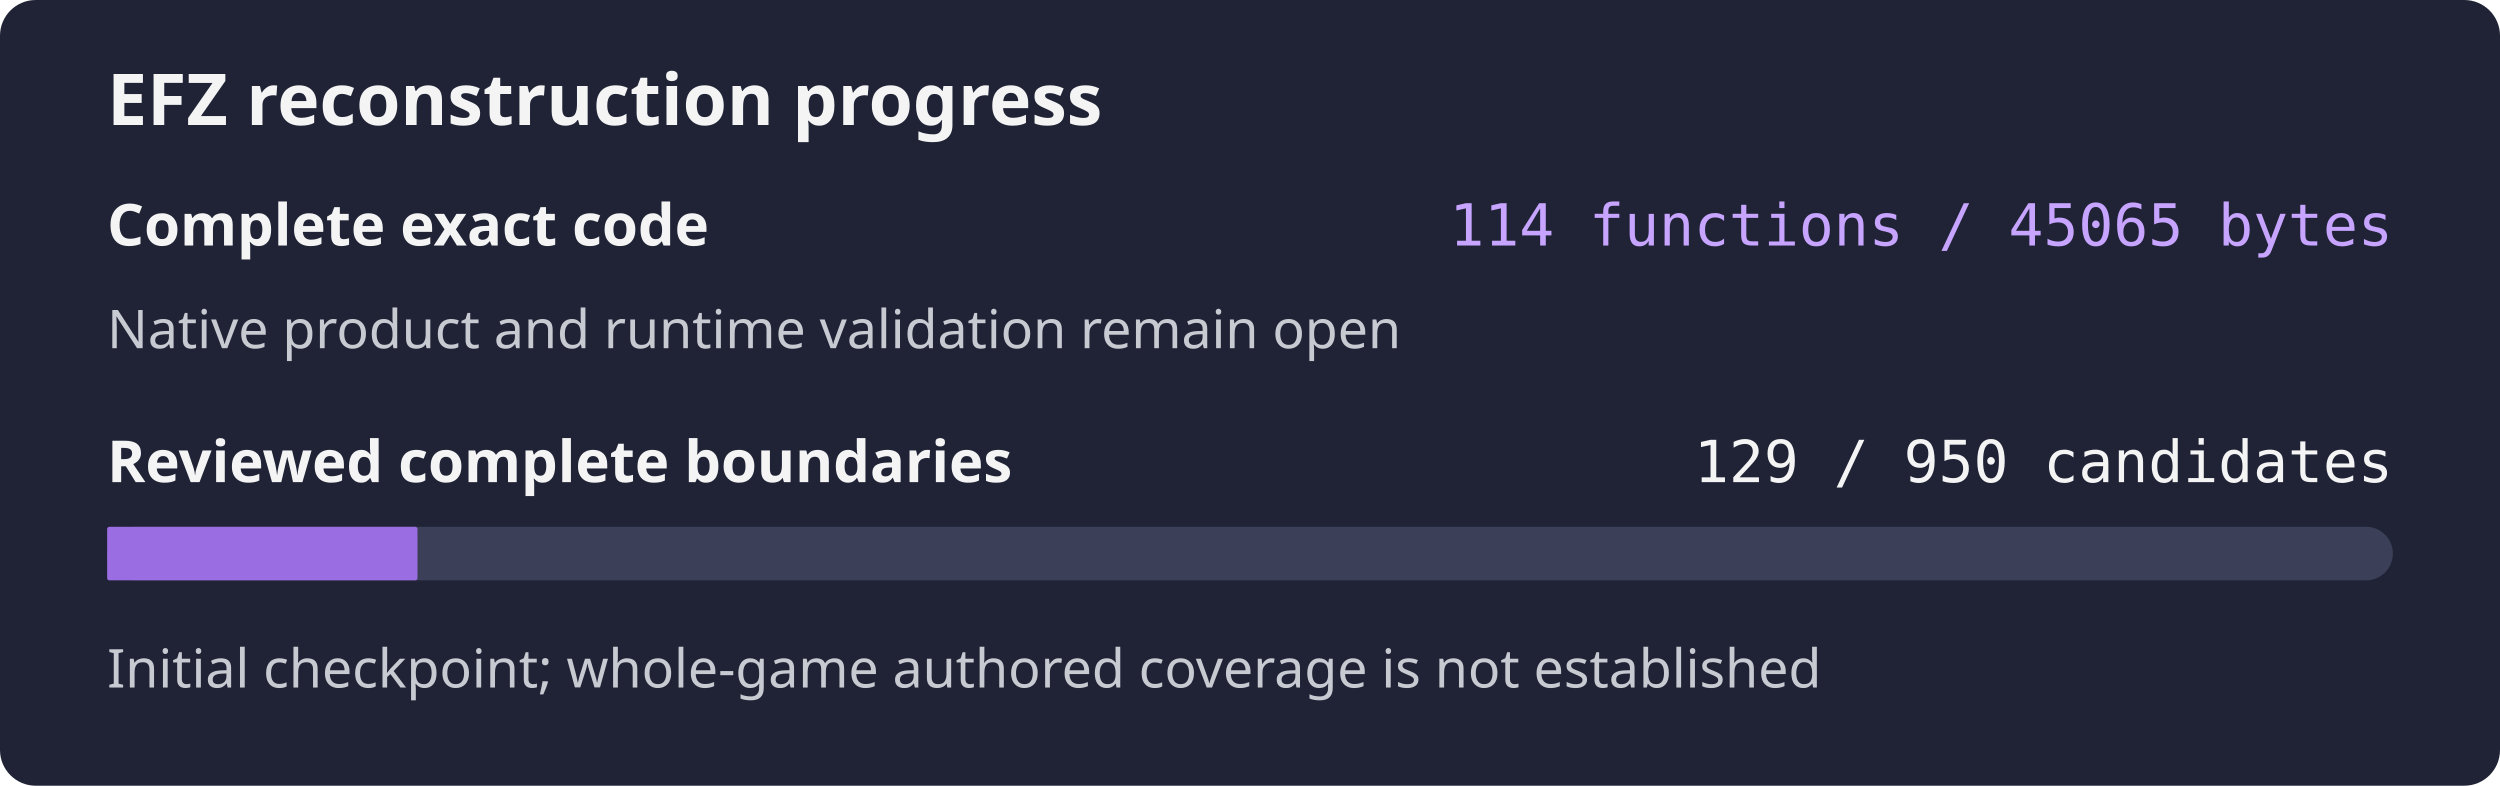
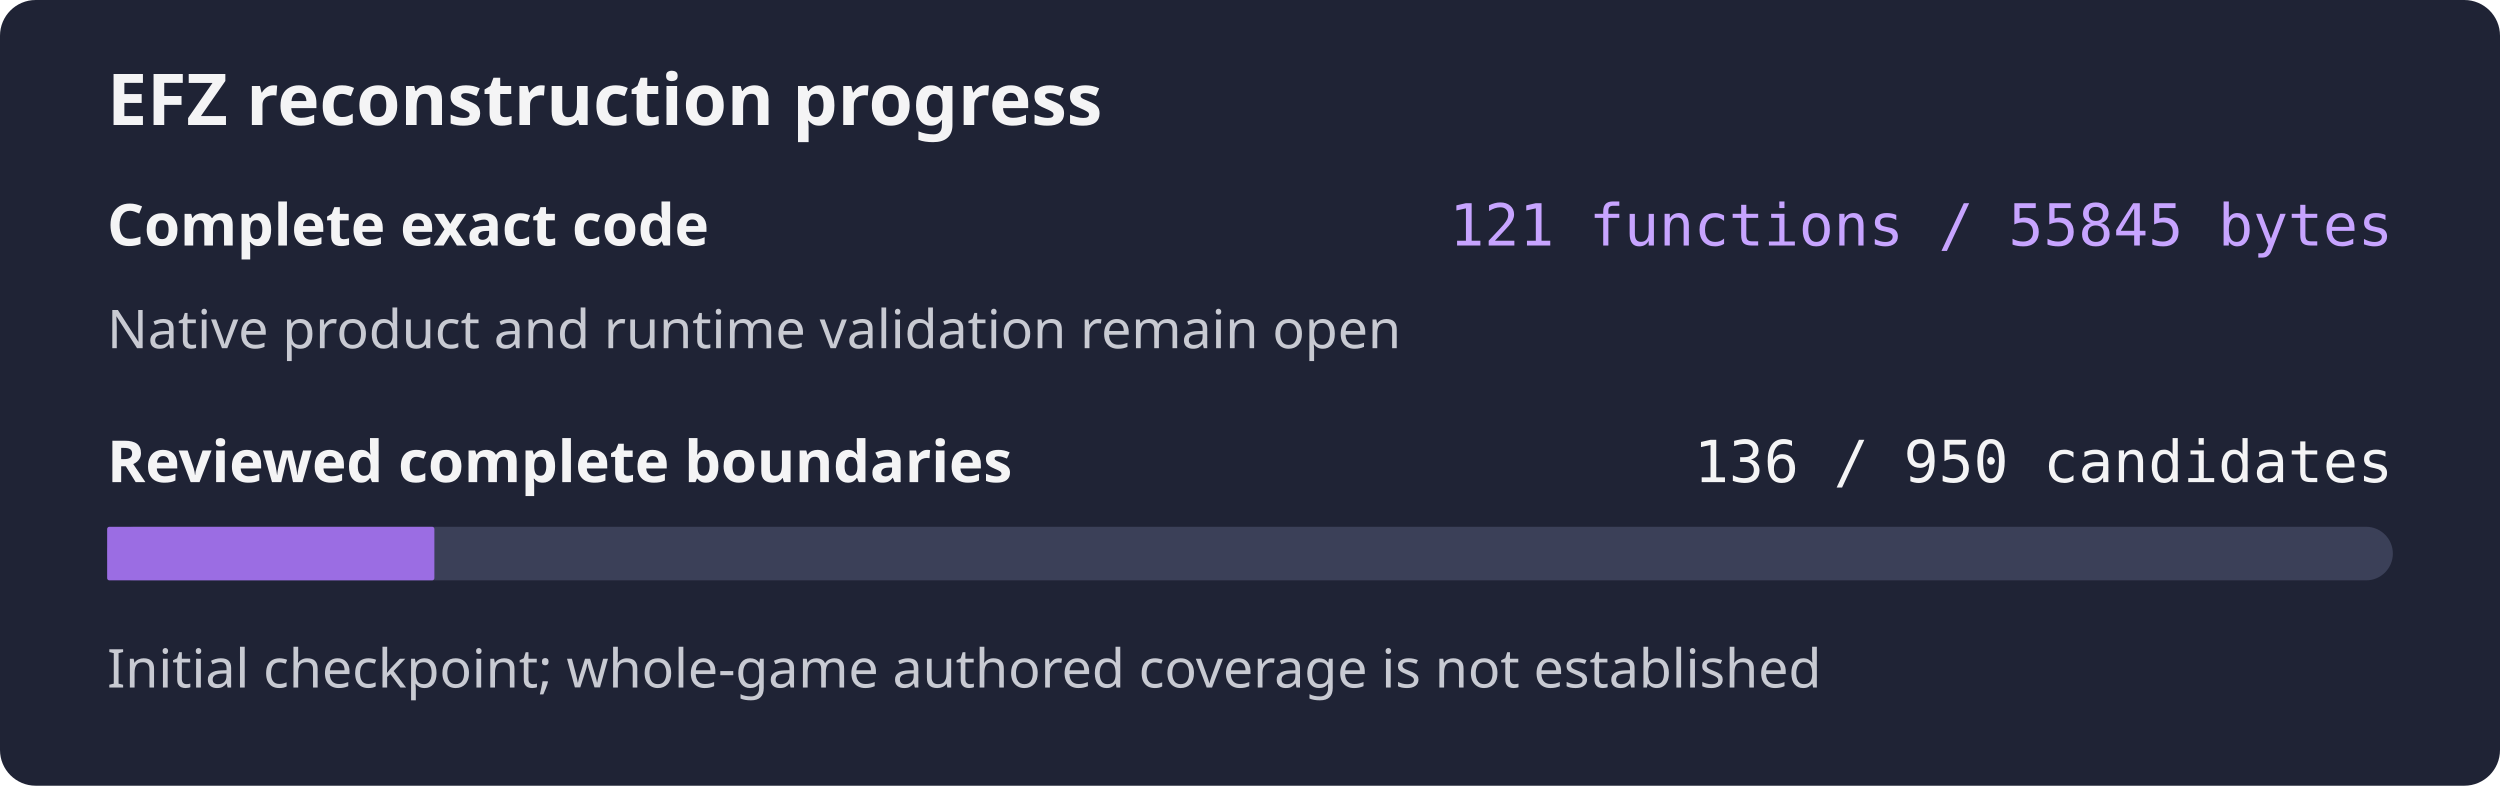
- <svg xmlns="http://www.w3.org/2000/svg" width="560" height="176" role="img" aria-label="EFZ reconstruction: 114 exact functions, 45065 exact bytes; 129 reviewed boundaries out of 950 candidates">
+ <svg xmlns="http://www.w3.org/2000/svg" width="560" height="176" role="img" aria-label="EFZ reconstruction: 121 exact functions, 55845 exact bytes; 136 reviewed boundaries out of 950 candidates">
  <rect width="560" height="176" rx="8" fill="#1f2335" />
  <text x="24" y="28" fill="#f4f4f5" font-family="sans-serif" font-size="16" font-weight="600">EFZ reconstruction progress</text>
  <text x="24" y="55" fill="#f4f4f5" font-family="sans-serif" font-size="13" font-weight="600">Complete exact code</text>
-   <text x="536" y="55" fill="#c7a4ff" text-anchor="end" font-family="monospace" font-size="13">114 functions / 45065 bytes</text>
+   <text x="536" y="55" fill="#c7a4ff" text-anchor="end" font-family="monospace" font-size="13">121 functions / 55845 bytes</text>
  <text x="24" y="78" fill="#c8cad2" font-family="sans-serif" font-size="12">Native product and runtime validation remain open</text>
  <text x="24" y="108" fill="#f4f4f5" font-family="sans-serif" font-size="13" font-weight="600">Reviewed complete boundaries</text>
-   <text x="536" y="108" fill="#f4f4f5" text-anchor="end" font-family="monospace" font-size="13">129 / 950 candidates</text>
+   <text x="536" y="108" fill="#f4f4f5" text-anchor="end" font-family="monospace" font-size="13">136 / 950 candidates</text>
  <rect x="24" y="118" width="512" height="12" rx="6" fill="#3b4058" />
-   <rect x="24" y="118" width="69.52" height="12" rx="0.5" fill="#9b6de3" />
+   <rect x="24" y="118" width="73.30" height="12" rx="0.5" fill="#9b6de3" />
  <text x="24" y="154" fill="#c8cad2" font-family="sans-serif" font-size="12">Initial checkpoint; whole-game authored coverage is not established</text>
</svg>
